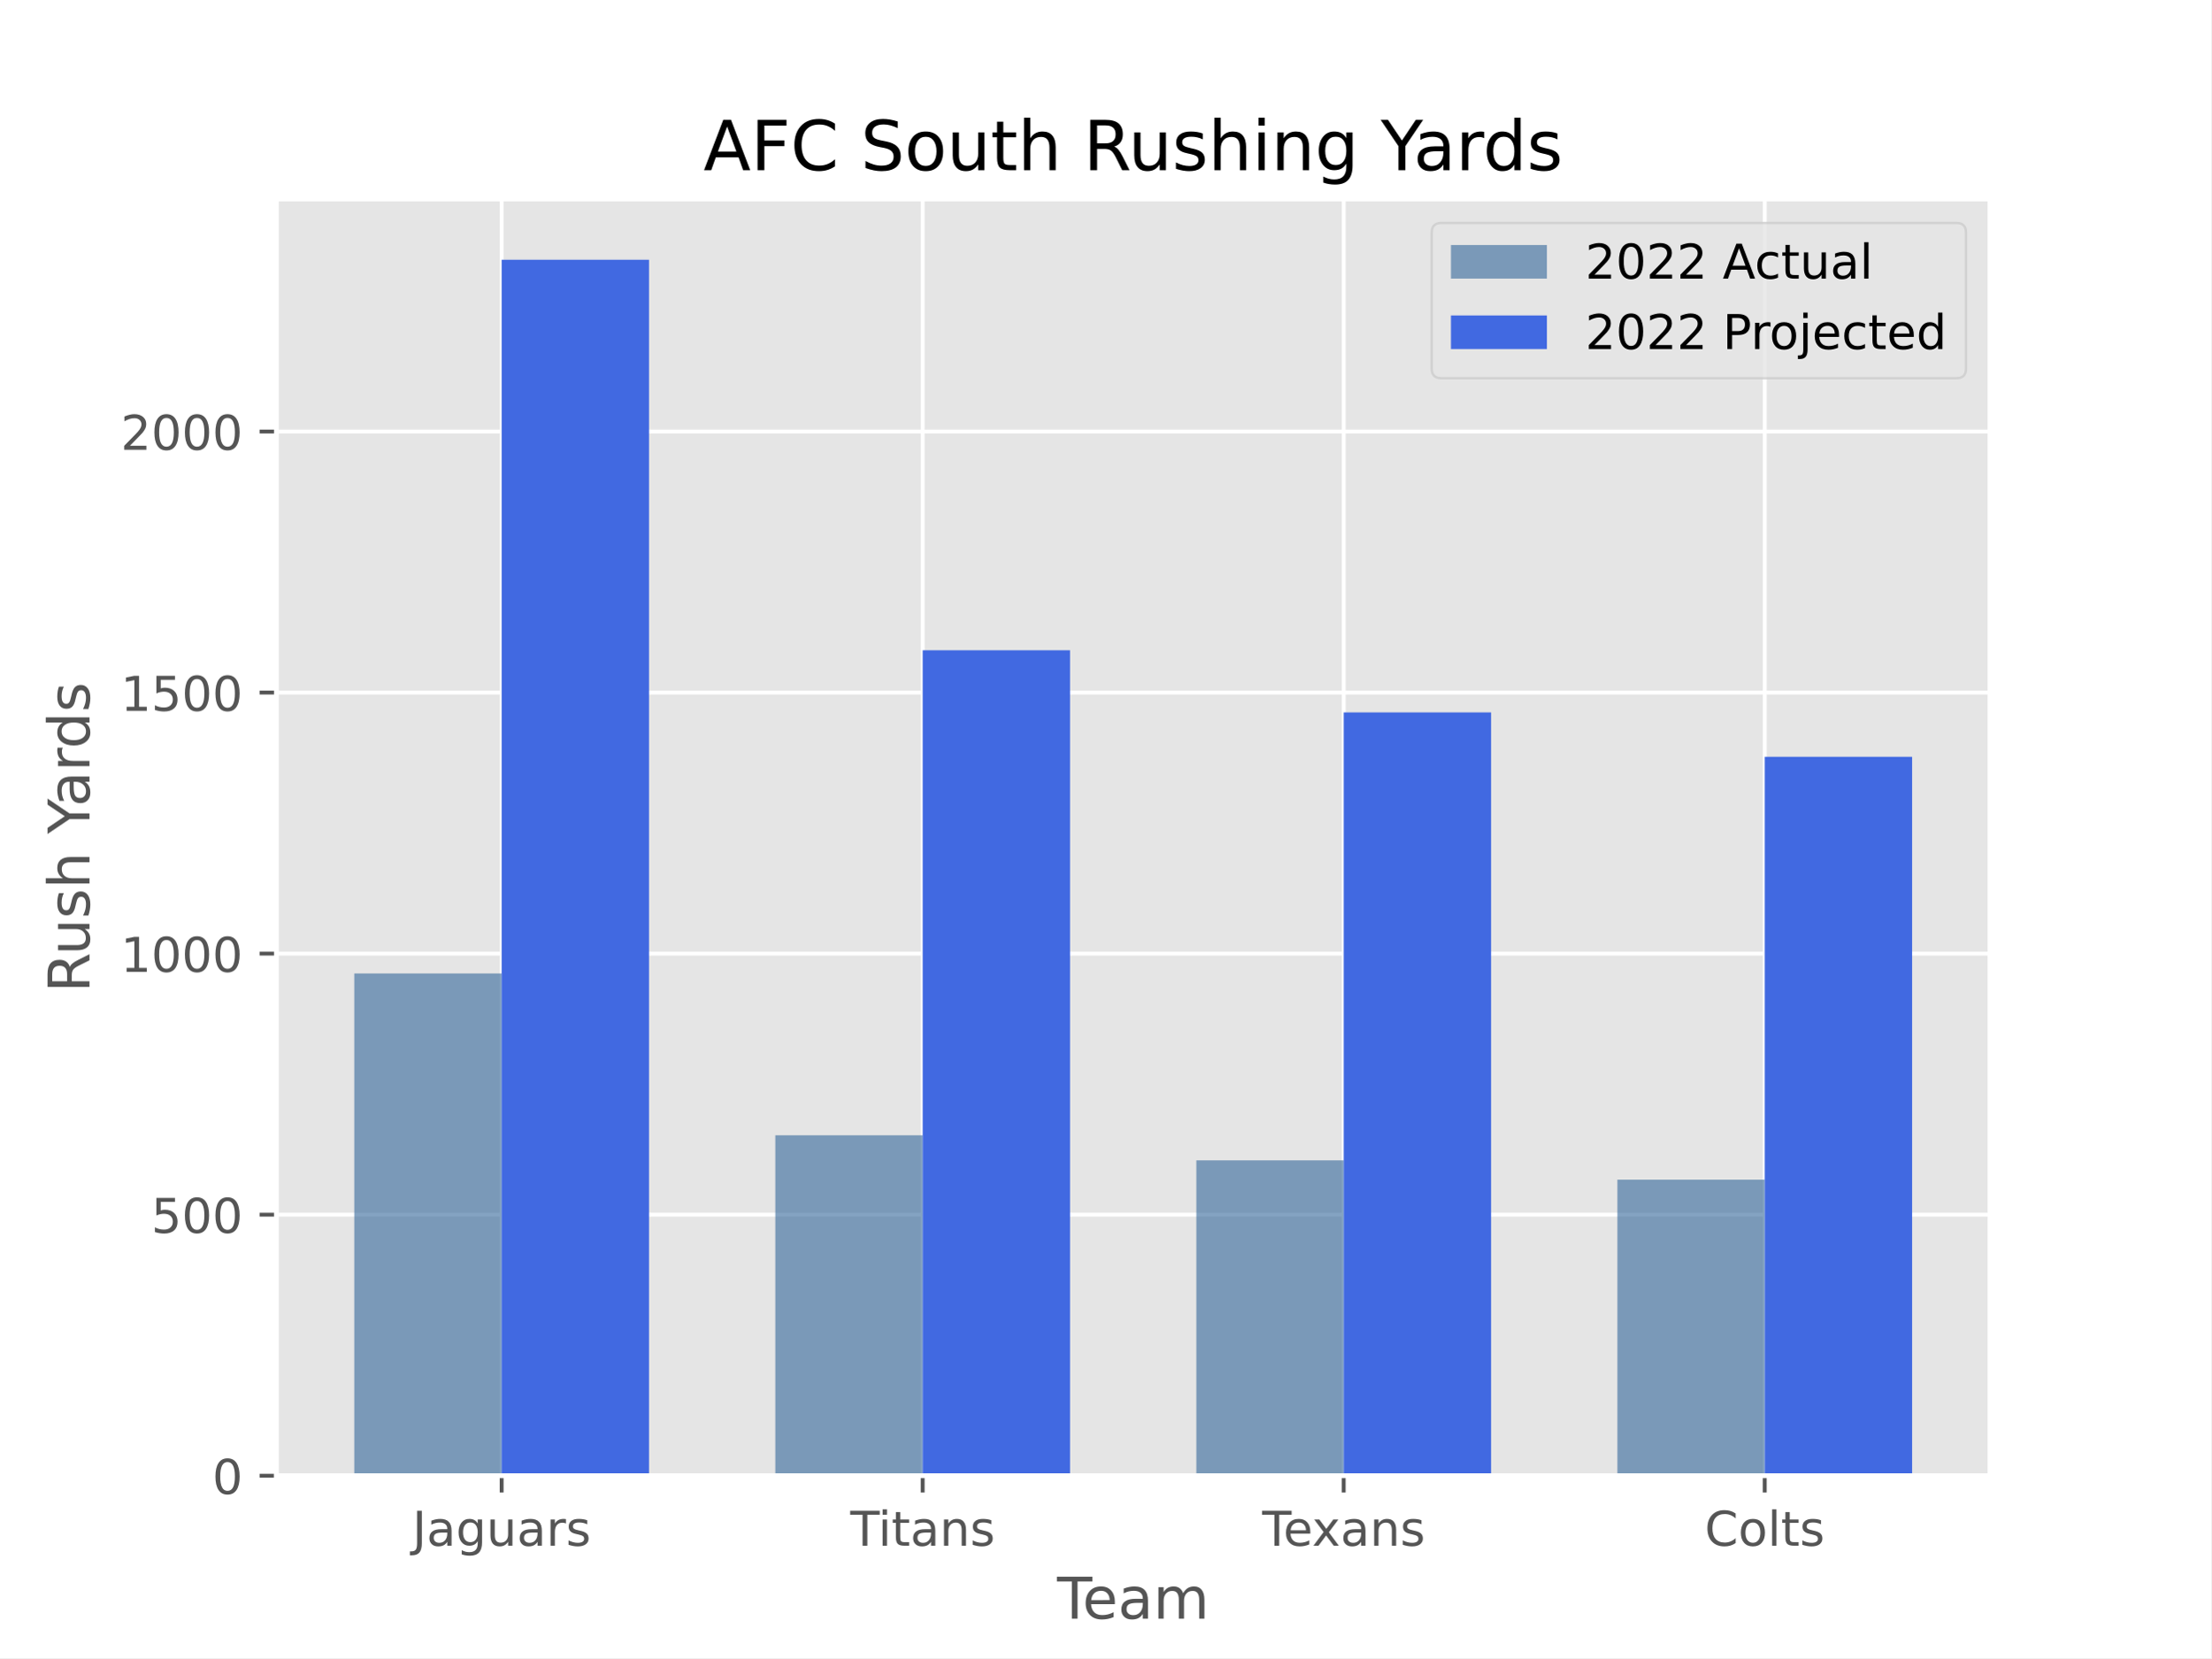
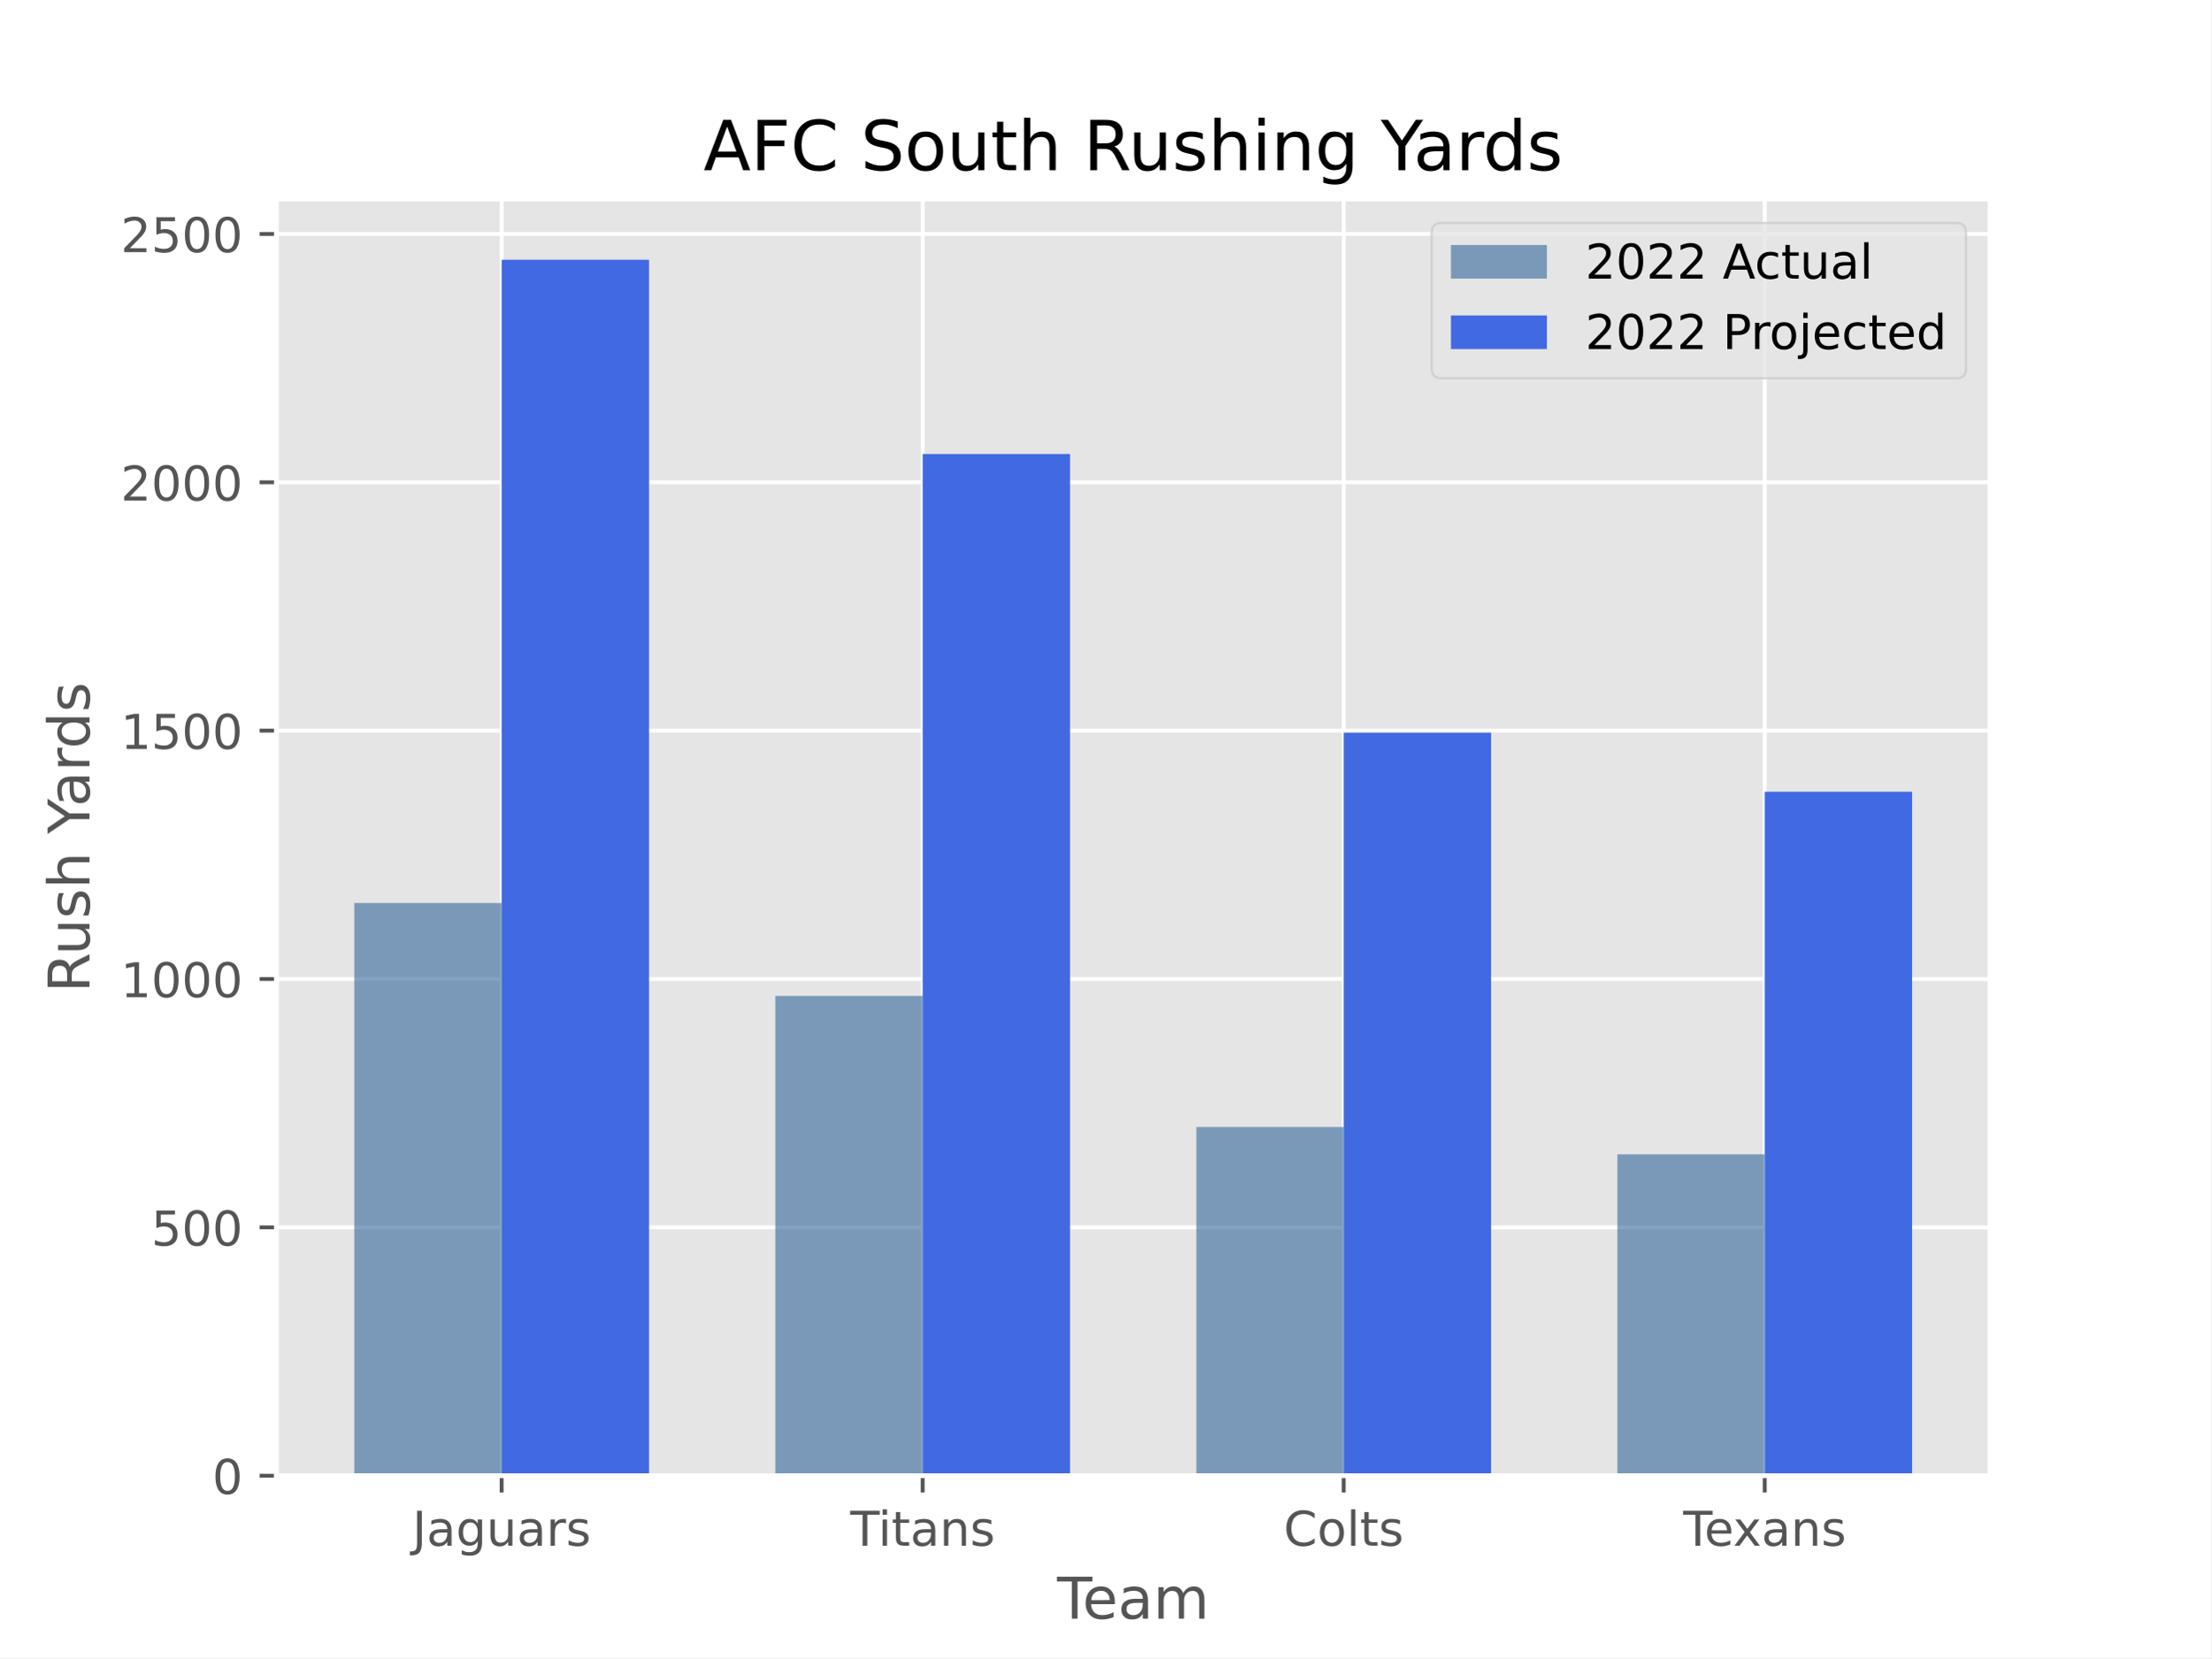
<svg xmlns="http://www.w3.org/2000/svg" xmlns:xlink="http://www.w3.org/1999/xlink" width="460.8pt" height="345.6pt" viewBox="0 0 460.8 345.6" version="1.1">
  <defs>
    <style type="text/css">*{stroke-linejoin: round; stroke-linecap: butt}</style>
  </defs>
  <g id="figure_1">
    <g id="patch_1">
      <path d="M 0 345.6  L 460.8 345.6  L 460.8 0  L 0 0  z " style="fill: #ffffff" />
    </g>
    <g id="axes_1">
      <g id="patch_2">
        <path d="M 57.6 307.584  L 414.72 307.584  L 414.72 41.472  L 57.6 41.472  z " style="fill: #e5e5e5" />
      </g>
      <g id="matplotlib.axis_1">
        <g id="xtick_1">
          <g id="line2d_1">
-             <path d="M 104.543 307.584  L 104.543 41.472  " clip-path="url(#p698e1e1669)" style="fill: none; stroke: #ffffff; stroke-width: 0.8; stroke-linecap: square" />
+             <path d="M 104.543 307.584  L 104.543 41.472  " clip-path="url(#pb224e7bc5a)" style="fill: none; stroke: #ffffff; stroke-width: 0.8; stroke-linecap: square" />
          </g>
          <g id="line2d_2">
            <defs>
-               <path id="m1e68854b85" d="M 0 0  L 0 3.5  " style="stroke: #555555; stroke-width: 0.8" />
-             </defs>
-             <g>
-               <use xlink:href="#m1e68854b85" x="104.543" y="307.584" style="fill: #555555; stroke: #555555; stroke-width: 0.8" />
+               <path id="mc63b57a63b" d="M 0 0  L 0 3.5  " style="stroke: #555555; stroke-width: 0.8" />
+             </defs>
+             <g>
+               <use xlink:href="#mc63b57a63b" x="104.543" y="307.584" style="fill: #555555; stroke: #555555; stroke-width: 0.8" />
            </g>
          </g>
          <g id="text_1">
            <g style="fill: #555555" transform="translate(85.93704 322.1824) scale(0.1 -0.1)">
              <defs>
                <path id="DejaVuSans-4a" d="M 628 4666  L 1259 4666  L 1259 325  Q 1259 -519 939 -900  Q 619 -1281 -91 -1281  L -331 -1281  L -331 -750  L -134 -750  Q 284 -750 456 -515  Q 628 -281 628 325  L 628 4666  z " transform="scale(0.015625)" />
                <path id="DejaVuSans-61" d="M 2194 1759  Q 1497 1759 1228 1600  Q 959 1441 959 1056  Q 959 750 1161 570  Q 1363 391 1709 391  Q 2188 391 2477 730  Q 2766 1069 2766 1631  L 2766 1759  L 2194 1759  z M 3341 1997  L 3341 0  L 2766 0  L 2766 531  Q 2569 213 2275 61  Q 1981 -91 1556 -91  Q 1019 -91 701 211  Q 384 513 384 1019  Q 384 1609 779 1909  Q 1175 2209 1959 2209  L 2766 2209  L 2766 2266  Q 2766 2663 2505 2880  Q 2244 3097 1772 3097  Q 1472 3097 1187 3025  Q 903 2953 641 2809  L 641 3341  Q 956 3463 1253 3523  Q 1550 3584 1831 3584  Q 2591 3584 2966 3190  Q 3341 2797 3341 1997  z " transform="scale(0.015625)" />
                <path id="DejaVuSans-67" d="M 2906 1791  Q 2906 2416 2648 2759  Q 2391 3103 1925 3103  Q 1463 3103 1205 2759  Q 947 2416 947 1791  Q 947 1169 1205 825  Q 1463 481 1925 481  Q 2391 481 2648 825  Q 2906 1169 2906 1791  z M 3481 434  Q 3481 -459 3084 -895  Q 2688 -1331 1869 -1331  Q 1566 -1331 1297 -1286  Q 1028 -1241 775 -1147  L 775 -588  Q 1028 -725 1275 -790  Q 1522 -856 1778 -856  Q 2344 -856 2625 -561  Q 2906 -266 2906 331  L 2906 616  Q 2728 306 2450 153  Q 2172 0 1784 0  Q 1141 0 747 490  Q 353 981 353 1791  Q 353 2603 747 3093  Q 1141 3584 1784 3584  Q 2172 3584 2450 3431  Q 2728 3278 2906 2969  L 2906 3500  L 3481 3500  L 3481 434  z " transform="scale(0.015625)" />
                <path id="DejaVuSans-75" d="M 544 1381  L 544 3500  L 1119 3500  L 1119 1403  Q 1119 906 1312 657  Q 1506 409 1894 409  Q 2359 409 2629 706  Q 2900 1003 2900 1516  L 2900 3500  L 3475 3500  L 3475 0  L 2900 0  L 2900 538  Q 2691 219 2414 64  Q 2138 -91 1772 -91  Q 1169 -91 856 284  Q 544 659 544 1381  z M 1991 3584  L 1991 3584  z " transform="scale(0.015625)" />
                <path id="DejaVuSans-72" d="M 2631 2963  Q 2534 3019 2420 3045  Q 2306 3072 2169 3072  Q 1681 3072 1420 2755  Q 1159 2438 1159 1844  L 1159 0  L 581 0  L 581 3500  L 1159 3500  L 1159 2956  Q 1341 3275 1631 3429  Q 1922 3584 2338 3584  Q 2397 3584 2469 3576  Q 2541 3569 2628 3553  L 2631 2963  z " transform="scale(0.015625)" />
                <path id="DejaVuSans-73" d="M 2834 3397  L 2834 2853  Q 2591 2978 2328 3040  Q 2066 3103 1784 3103  Q 1356 3103 1142 2972  Q 928 2841 928 2578  Q 928 2378 1081 2264  Q 1234 2150 1697 2047  L 1894 2003  Q 2506 1872 2764 1633  Q 3022 1394 3022 966  Q 3022 478 2636 193  Q 2250 -91 1575 -91  Q 1294 -91 989 -36  Q 684 19 347 128  L 347 722  Q 666 556 975 473  Q 1284 391 1588 391  Q 1994 391 2212 530  Q 2431 669 2431 922  Q 2431 1156 2273 1281  Q 2116 1406 1581 1522  L 1381 1569  Q 847 1681 609 1914  Q 372 2147 372 2553  Q 372 3047 722 3315  Q 1072 3584 1716 3584  Q 2034 3584 2315 3537  Q 2597 3491 2834 3397  z " transform="scale(0.015625)" />
              </defs>
              <use xlink:href="#DejaVuSans-4a" />
              <use xlink:href="#DejaVuSans-61" x="29.492" />
              <use xlink:href="#DejaVuSans-67" x="90.771" />
              <use xlink:href="#DejaVuSans-75" x="154.248" />
              <use xlink:href="#DejaVuSans-61" x="217.627" />
              <use xlink:href="#DejaVuSans-72" x="278.906" />
              <use xlink:href="#DejaVuSans-73" x="320.02" />
            </g>
          </g>
        </g>
        <g id="xtick_2">
          <g id="line2d_3">
-             <path d="M 192.288 307.584  L 192.288 41.472  " clip-path="url(#p698e1e1669)" style="fill: none; stroke: #ffffff; stroke-width: 0.8; stroke-linecap: square" />
+             <path d="M 192.288 307.584  L 192.288 41.472  " clip-path="url(#pb224e7bc5a)" style="fill: none; stroke: #ffffff; stroke-width: 0.8; stroke-linecap: square" />
          </g>
          <g id="line2d_4">
            <g>
-               <use xlink:href="#m1e68854b85" x="192.288" y="307.584" style="fill: #555555; stroke: #555555; stroke-width: 0.8" />
+               <use xlink:href="#mc63b57a63b" x="192.288" y="307.584" style="fill: #555555; stroke: #555555; stroke-width: 0.8" />
            </g>
          </g>
          <g id="text_2">
            <g style="fill: #555555" transform="translate(177.2034 322.1824) scale(0.1 -0.1)">
              <defs>
                <path id="DejaVuSans-54" d="M -19 4666  L 3928 4666  L 3928 4134  L 2272 4134  L 2272 0  L 1638 0  L 1638 4134  L -19 4134  L -19 4666  z " transform="scale(0.015625)" />
                <path id="DejaVuSans-69" d="M 603 3500  L 1178 3500  L 1178 0  L 603 0  L 603 3500  z M 603 4863  L 1178 4863  L 1178 4134  L 603 4134  L 603 4863  z " transform="scale(0.015625)" />
                <path id="DejaVuSans-74" d="M 1172 4494  L 1172 3500  L 2356 3500  L 2356 3053  L 1172 3053  L 1172 1153  Q 1172 725 1289 603  Q 1406 481 1766 481  L 2356 481  L 2356 0  L 1766 0  Q 1100 0 847 248  Q 594 497 594 1153  L 594 3053  L 172 3053  L 172 3500  L 594 3500  L 594 4494  L 1172 4494  z " transform="scale(0.015625)" />
                <path id="DejaVuSans-6e" d="M 3513 2113  L 3513 0  L 2938 0  L 2938 2094  Q 2938 2591 2744 2837  Q 2550 3084 2163 3084  Q 1697 3084 1428 2787  Q 1159 2491 1159 1978  L 1159 0  L 581 0  L 581 3500  L 1159 3500  L 1159 2956  Q 1366 3272 1645 3428  Q 1925 3584 2291 3584  Q 2894 3584 3203 3211  Q 3513 2838 3513 2113  z " transform="scale(0.015625)" />
              </defs>
              <use xlink:href="#DejaVuSans-54" />
              <use xlink:href="#DejaVuSans-69" x="57.959" />
              <use xlink:href="#DejaVuSans-74" x="85.742" />
              <use xlink:href="#DejaVuSans-61" x="124.951" />
              <use xlink:href="#DejaVuSans-6e" x="186.23" />
              <use xlink:href="#DejaVuSans-73" x="249.609" />
            </g>
          </g>
        </g>
        <g id="xtick_3">
          <g id="line2d_5">
-             <path d="M 280.032 307.584  L 280.032 41.472  " clip-path="url(#p698e1e1669)" style="fill: none; stroke: #ffffff; stroke-width: 0.8; stroke-linecap: square" />
+             <path d="M 280.032 307.584  L 280.032 41.472  " clip-path="url(#pb224e7bc5a)" style="fill: none; stroke: #ffffff; stroke-width: 0.8; stroke-linecap: square" />
          </g>
          <g id="line2d_6">
            <g>
-               <use xlink:href="#m1e68854b85" x="280.032" y="307.584" style="fill: #555555; stroke: #555555; stroke-width: 0.8" />
+               <use xlink:href="#mc63b57a63b" x="280.032" y="307.584" style="fill: #555555; stroke: #555555; stroke-width: 0.8" />
            </g>
          </g>
          <g id="text_3">
-             <g style="fill: #555555" transform="translate(263.0424 322.1824) scale(0.1 -0.1)">
+             <g style="fill: #555555" transform="translate(267.5275 322.1824) scale(0.1 -0.1)">
+               <defs>
+                 <path id="DejaVuSans-43" d="M 4122 4306  L 4122 3641  Q 3803 3938 3442 4084  Q 3081 4231 2675 4231  Q 1875 4231 1450 3742  Q 1025 3253 1025 2328  Q 1025 1406 1450 917  Q 1875 428 2675 428  Q 3081 428 3442 575  Q 3803 722 4122 1019  L 4122 359  Q 3791 134 3420 21  Q 3050 -91 2638 -91  Q 1578 -91 968 557  Q 359 1206 359 2328  Q 359 3453 968 4101  Q 1578 4750 2638 4750  Q 3056 4750 3426 4639  Q 3797 4528 4122 4306  z " transform="scale(0.015625)" />
+                 <path id="DejaVuSans-6f" d="M 1959 3097  Q 1497 3097 1228 2736  Q 959 2375 959 1747  Q 959 1119 1226 758  Q 1494 397 1959 397  Q 2419 397 2687 759  Q 2956 1122 2956 1747  Q 2956 2369 2687 2733  Q 2419 3097 1959 3097  z M 1959 3584  Q 2709 3584 3137 3096  Q 3566 2609 3566 1747  Q 3566 888 3137 398  Q 2709 -91 1959 -91  Q 1206 -91 779 398  Q 353 888 353 1747  Q 353 2609 779 3096  Q 1206 3584 1959 3584  z " transform="scale(0.015625)" />
+                 <path id="DejaVuSans-6c" d="M 603 4863  L 1178 4863  L 1178 0  L 603 0  L 603 4863  z " transform="scale(0.015625)" />
+               </defs>
+               <use xlink:href="#DejaVuSans-43" />
+               <use xlink:href="#DejaVuSans-6f" x="69.824" />
+               <use xlink:href="#DejaVuSans-6c" x="131.006" />
+               <use xlink:href="#DejaVuSans-74" x="158.789" />
+               <use xlink:href="#DejaVuSans-73" x="197.998" />
+             </g>
+           </g>
+         </g>
+         <g id="xtick_4">
+           <g id="line2d_7">
+             <path d="M 367.777 307.584  L 367.777 41.472  " clip-path="url(#pb224e7bc5a)" style="fill: none; stroke: #ffffff; stroke-width: 0.8; stroke-linecap: square" />
+           </g>
+           <g id="line2d_8">
+             <g>
+               <use xlink:href="#mc63b57a63b" x="367.777" y="307.584" style="fill: #555555; stroke: #555555; stroke-width: 0.8" />
+             </g>
+           </g>
+           <g id="text_4">
+             <g style="fill: #555555" transform="translate(350.7869 322.1824) scale(0.1 -0.1)">
              <defs>
                <path id="DejaVuSans-65" d="M 3597 1894  L 3597 1613  L 953 1613  Q 991 1019 1311 708  Q 1631 397 2203 397  Q 2534 397 2845 478  Q 3156 559 3463 722  L 3463 178  Q 3153 47 2828 -22  Q 2503 -91 2169 -91  Q 1331 -91 842 396  Q 353 884 353 1716  Q 353 2575 817 3079  Q 1281 3584 2069 3584  Q 2775 3584 3186 3129  Q 3597 2675 3597 1894  z M 3022 2063  Q 3016 2534 2758 2815  Q 2500 3097 2075 3097  Q 1594 3097 1305 2825  Q 1016 2553 972 2059  L 3022 2063  z " transform="scale(0.015625)" />
                <path id="DejaVuSans-78" d="M 3513 3500  L 2247 1797  L 3578 0  L 2900 0  L 1881 1375  L 863 0  L 184 0  L 1544 1831  L 300 3500  L 978 3500  L 1906 2253  L 2834 3500  L 3513 3500  z " transform="scale(0.015625)" />
              </defs>
              <use xlink:href="#DejaVuSans-54" />
              <use xlink:href="#DejaVuSans-65" x="44.084" />
              <use xlink:href="#DejaVuSans-78" x="103.857" />
              <use xlink:href="#DejaVuSans-61" x="163.037" />
              <use xlink:href="#DejaVuSans-6e" x="224.316" />
              <use xlink:href="#DejaVuSans-73" x="287.695" />
            </g>
          </g>
        </g>
-         <g id="xtick_4">
-           <g id="line2d_7">
-             <path d="M 367.777 307.584  L 367.777 41.472  " clip-path="url(#p698e1e1669)" style="fill: none; stroke: #ffffff; stroke-width: 0.8; stroke-linecap: square" />
-           </g>
-           <g id="line2d_8">
-             <g>
-               <use xlink:href="#m1e68854b85" x="367.777" y="307.584" style="fill: #555555; stroke: #555555; stroke-width: 0.8" />
-             </g>
-           </g>
-           <g id="text_4">
-             <g style="fill: #555555" transform="translate(355.272 322.1824) scale(0.1 -0.1)">
-               <defs>
-                 <path id="DejaVuSans-43" d="M 4122 4306  L 4122 3641  Q 3803 3938 3442 4084  Q 3081 4231 2675 4231  Q 1875 4231 1450 3742  Q 1025 3253 1025 2328  Q 1025 1406 1450 917  Q 1875 428 2675 428  Q 3081 428 3442 575  Q 3803 722 4122 1019  L 4122 359  Q 3791 134 3420 21  Q 3050 -91 2638 -91  Q 1578 -91 968 557  Q 359 1206 359 2328  Q 359 3453 968 4101  Q 1578 4750 2638 4750  Q 3056 4750 3426 4639  Q 3797 4528 4122 4306  z " transform="scale(0.015625)" />
-                 <path id="DejaVuSans-6f" d="M 1959 3097  Q 1497 3097 1228 2736  Q 959 2375 959 1747  Q 959 1119 1226 758  Q 1494 397 1959 397  Q 2419 397 2687 759  Q 2956 1122 2956 1747  Q 2956 2369 2687 2733  Q 2419 3097 1959 3097  z M 1959 3584  Q 2709 3584 3137 3096  Q 3566 2609 3566 1747  Q 3566 888 3137 398  Q 2709 -91 1959 -91  Q 1206 -91 779 398  Q 353 888 353 1747  Q 353 2609 779 3096  Q 1206 3584 1959 3584  z " transform="scale(0.015625)" />
-                 <path id="DejaVuSans-6c" d="M 603 4863  L 1178 4863  L 1178 0  L 603 0  L 603 4863  z " transform="scale(0.015625)" />
-               </defs>
-               <use xlink:href="#DejaVuSans-43" />
-               <use xlink:href="#DejaVuSans-6f" x="69.824" />
-               <use xlink:href="#DejaVuSans-6c" x="131.006" />
-               <use xlink:href="#DejaVuSans-74" x="158.789" />
-               <use xlink:href="#DejaVuSans-73" x="197.998" />
-             </g>
-           </g>
-         </g>
        <g id="text_5">
          <g style="fill: #555555" transform="translate(220.3022 337.3802) scale(0.12 -0.12)">
            <defs>
              <path id="DejaVuSans-6d" d="M 3328 2828  Q 3544 3216 3844 3400  Q 4144 3584 4550 3584  Q 5097 3584 5394 3201  Q 5691 2819 5691 2113  L 5691 0  L 5113 0  L 5113 2094  Q 5113 2597 4934 2840  Q 4756 3084 4391 3084  Q 3944 3084 3684 2787  Q 3425 2491 3425 1978  L 3425 0  L 2847 0  L 2847 2094  Q 2847 2600 2669 2842  Q 2491 3084 2119 3084  Q 1678 3084 1418 2786  Q 1159 2488 1159 1978  L 1159 0  L 581 0  L 581 3500  L 1159 3500  L 1159 2956  Q 1356 3278 1631 3431  Q 1906 3584 2284 3584  Q 2666 3584 2933 3390  Q 3200 3197 3328 2828  z " transform="scale(0.015625)" />
            </defs>
            <use xlink:href="#DejaVuSans-54" />
            <use xlink:href="#DejaVuSans-65" x="44.084" />
            <use xlink:href="#DejaVuSans-61" x="105.607" />
            <use xlink:href="#DejaVuSans-6d" x="166.887" />
          </g>
        </g>
      </g>
      <g id="matplotlib.axis_2">
        <g id="ytick_1">
          <g id="line2d_9">
-             <path d="M 57.6 307.584  L 414.72 307.584  " clip-path="url(#p698e1e1669)" style="fill: none; stroke: #ffffff; stroke-width: 0.8; stroke-linecap: square" />
+             <path d="M 57.6 307.584  L 414.72 307.584  " clip-path="url(#pb224e7bc5a)" style="fill: none; stroke: #ffffff; stroke-width: 0.8; stroke-linecap: square" />
          </g>
          <g id="line2d_10">
            <defs>
-               <path id="maad983d83f" d="M 0 0  L -3.5 0  " style="stroke: #555555; stroke-width: 0.8" />
-             </defs>
-             <g>
-               <use xlink:href="#maad983d83f" x="57.6" y="307.584" style="fill: #555555; stroke: #555555; stroke-width: 0.8" />
+               <path id="mbc32200223" d="M 0 0  L -3.5 0  " style="stroke: #555555; stroke-width: 0.8" />
+             </defs>
+             <g>
+               <use xlink:href="#mbc32200223" x="57.6" y="307.584" style="fill: #555555; stroke: #555555; stroke-width: 0.8" />
            </g>
          </g>
          <g id="text_6">
            <g style="fill: #555555" transform="translate(44.2375 311.3832) scale(0.1 -0.1)">
              <defs>
                <path id="DejaVuSans-30" d="M 2034 4250  Q 1547 4250 1301 3770  Q 1056 3291 1056 2328  Q 1056 1369 1301 889  Q 1547 409 2034 409  Q 2525 409 2770 889  Q 3016 1369 3016 2328  Q 3016 3291 2770 3770  Q 2525 4250 2034 4250  z M 2034 4750  Q 2819 4750 3233 4129  Q 3647 3509 3647 2328  Q 3647 1150 3233 529  Q 2819 -91 2034 -91  Q 1250 -91 836 529  Q 422 1150 422 2328  Q 422 3509 836 4129  Q 1250 4750 2034 4750  z " transform="scale(0.015625)" />
              </defs>
              <use xlink:href="#DejaVuSans-30" />
            </g>
          </g>
        </g>
        <g id="ytick_2">
          <g id="line2d_11">
-             <path d="M 57.6 253.174  L 414.72 253.174  " clip-path="url(#p698e1e1669)" style="fill: none; stroke: #ffffff; stroke-width: 0.8; stroke-linecap: square" />
+             <path d="M 57.6 255.819  L 414.72 255.819  " clip-path="url(#pb224e7bc5a)" style="fill: none; stroke: #ffffff; stroke-width: 0.8; stroke-linecap: square" />
          </g>
          <g id="line2d_12">
            <g>
-               <use xlink:href="#maad983d83f" x="57.6" y="253.174" style="fill: #555555; stroke: #555555; stroke-width: 0.8" />
+               <use xlink:href="#mbc32200223" x="57.6" y="255.819" style="fill: #555555; stroke: #555555; stroke-width: 0.8" />
            </g>
          </g>
          <g id="text_7">
-             <g style="fill: #555555" transform="translate(31.5125 256.9736) scale(0.1 -0.1)">
+             <g style="fill: #555555" transform="translate(31.5125 259.6185) scale(0.1 -0.1)">
              <defs>
                <path id="DejaVuSans-35" d="M 691 4666  L 3169 4666  L 3169 4134  L 1269 4134  L 1269 2991  Q 1406 3038 1543 3061  Q 1681 3084 1819 3084  Q 2600 3084 3056 2656  Q 3513 2228 3513 1497  Q 3513 744 3044 326  Q 2575 -91 1722 -91  Q 1428 -91 1123 -41  Q 819 9 494 109  L 494 744  Q 775 591 1075 516  Q 1375 441 1709 441  Q 2250 441 2565 725  Q 2881 1009 2881 1497  Q 2881 1984 2565 2268  Q 2250 2553 1709 2553  Q 1456 2553 1204 2497  Q 953 2441 691 2322  L 691 4666  z " transform="scale(0.015625)" />
              </defs>
              <use xlink:href="#DejaVuSans-35" />
              <use xlink:href="#DejaVuSans-30" x="63.623" />
              <use xlink:href="#DejaVuSans-30" x="127.246" />
            </g>
          </g>
        </g>
        <g id="ytick_3">
          <g id="line2d_13">
-             <path d="M 57.6 198.765  L 414.72 198.765  " clip-path="url(#p698e1e1669)" style="fill: none; stroke: #ffffff; stroke-width: 0.8; stroke-linecap: square" />
+             <path d="M 57.6 204.055  L 414.72 204.055  " clip-path="url(#pb224e7bc5a)" style="fill: none; stroke: #ffffff; stroke-width: 0.8; stroke-linecap: square" />
          </g>
          <g id="line2d_14">
            <g>
-               <use xlink:href="#maad983d83f" x="57.6" y="198.765" style="fill: #555555; stroke: #555555; stroke-width: 0.8" />
+               <use xlink:href="#mbc32200223" x="57.6" y="204.055" style="fill: #555555; stroke: #555555; stroke-width: 0.8" />
            </g>
          </g>
          <g id="text_8">
-             <g style="fill: #555555" transform="translate(25.15 202.564) scale(0.1 -0.1)">
+             <g style="fill: #555555" transform="translate(25.15 207.8538) scale(0.1 -0.1)">
              <defs>
                <path id="DejaVuSans-31" d="M 794 531  L 1825 531  L 1825 4091  L 703 3866  L 703 4441  L 1819 4666  L 2450 4666  L 2450 531  L 3481 531  L 3481 0  L 794 0  L 794 531  z " transform="scale(0.015625)" />
              </defs>
              <use xlink:href="#DejaVuSans-31" />
              <use xlink:href="#DejaVuSans-30" x="63.623" />
              <use xlink:href="#DejaVuSans-30" x="127.246" />
              <use xlink:href="#DejaVuSans-30" x="190.869" />
            </g>
          </g>
        </g>
        <g id="ytick_4">
          <g id="line2d_15">
-             <path d="M 57.6 144.355  L 414.72 144.355  " clip-path="url(#p698e1e1669)" style="fill: none; stroke: #ffffff; stroke-width: 0.8; stroke-linecap: square" />
+             <path d="M 57.6 152.29  L 414.72 152.29  " clip-path="url(#pb224e7bc5a)" style="fill: none; stroke: #ffffff; stroke-width: 0.8; stroke-linecap: square" />
          </g>
          <g id="line2d_16">
            <g>
-               <use xlink:href="#maad983d83f" x="57.6" y="144.355" style="fill: #555555; stroke: #555555; stroke-width: 0.8" />
+               <use xlink:href="#mbc32200223" x="57.6" y="152.29" style="fill: #555555; stroke: #555555; stroke-width: 0.8" />
            </g>
          </g>
          <g id="text_9">
-             <g style="fill: #555555" transform="translate(25.15 148.1544) scale(0.1 -0.1)">
+             <g style="fill: #555555" transform="translate(25.15 156.0891) scale(0.1 -0.1)">
              <use xlink:href="#DejaVuSans-31" />
              <use xlink:href="#DejaVuSans-35" x="63.623" />
              <use xlink:href="#DejaVuSans-30" x="127.246" />
              <use xlink:href="#DejaVuSans-30" x="190.869" />
            </g>
          </g>
        </g>
        <g id="ytick_5">
          <g id="line2d_17">
-             <path d="M 57.6 89.946  L 414.72 89.946  " clip-path="url(#p698e1e1669)" style="fill: none; stroke: #ffffff; stroke-width: 0.8; stroke-linecap: square" />
+             <path d="M 57.6 100.525  L 414.72 100.525  " clip-path="url(#pb224e7bc5a)" style="fill: none; stroke: #ffffff; stroke-width: 0.8; stroke-linecap: square" />
          </g>
          <g id="line2d_18">
            <g>
-               <use xlink:href="#maad983d83f" x="57.6" y="89.946" style="fill: #555555; stroke: #555555; stroke-width: 0.8" />
+               <use xlink:href="#mbc32200223" x="57.6" y="100.525" style="fill: #555555; stroke: #555555; stroke-width: 0.8" />
            </g>
          </g>
          <g id="text_10">
-             <g style="fill: #555555" transform="translate(25.15 93.74475) scale(0.1 -0.1)">
+             <g style="fill: #555555" transform="translate(25.15 104.3244) scale(0.1 -0.1)">
              <defs>
                <path id="DejaVuSans-32" d="M 1228 531  L 3431 531  L 3431 0  L 469 0  L 469 531  Q 828 903 1448 1529  Q 2069 2156 2228 2338  Q 2531 2678 2651 2914  Q 2772 3150 2772 3378  Q 2772 3750 2511 3984  Q 2250 4219 1831 4219  Q 1534 4219 1204 4116  Q 875 4013 500 3803  L 500 4441  Q 881 4594 1212 4672  Q 1544 4750 1819 4750  Q 2544 4750 2975 4387  Q 3406 4025 3406 3419  Q 3406 3131 3298 2873  Q 3191 2616 2906 2266  Q 2828 2175 2409 1742  Q 1991 1309 1228 531  z " transform="scale(0.015625)" />
              </defs>
              <use xlink:href="#DejaVuSans-32" />
              <use xlink:href="#DejaVuSans-30" x="63.623" />
              <use xlink:href="#DejaVuSans-30" x="127.246" />
              <use xlink:href="#DejaVuSans-30" x="190.869" />
            </g>
          </g>
        </g>
-         <g id="text_11">
+         <g id="ytick_6">
+           <g id="line2d_19">
+             <path d="M 57.6 48.76  L 414.72 48.76  " clip-path="url(#pb224e7bc5a)" style="fill: none; stroke: #ffffff; stroke-width: 0.8; stroke-linecap: square" />
+           </g>
+           <g id="line2d_20">
+             <g>
+               <use xlink:href="#mbc32200223" x="57.6" y="48.76" style="fill: #555555; stroke: #555555; stroke-width: 0.8" />
+             </g>
+           </g>
+           <g id="text_11">
+             <g style="fill: #555555" transform="translate(25.15 52.55969) scale(0.1 -0.1)">
+               <use xlink:href="#DejaVuSans-32" />
+               <use xlink:href="#DejaVuSans-35" x="63.623" />
+               <use xlink:href="#DejaVuSans-30" x="127.246" />
+               <use xlink:href="#DejaVuSans-30" x="190.869" />
+             </g>
+           </g>
+         </g>
+         <g id="text_12">
          <g style="fill: #555555" transform="translate(18.65438 206.8774) rotate(-90) scale(0.12 -0.12)">
            <defs>
              <path id="DejaVuSans-52" d="M 2841 2188  Q 3044 2119 3236 1894  Q 3428 1669 3622 1275  L 4263 0  L 3584 0  L 2988 1197  Q 2756 1666 2539 1819  Q 2322 1972 1947 1972  L 1259 1972  L 1259 0  L 628 0  L 628 4666  L 2053 4666  Q 2853 4666 3247 4331  Q 3641 3997 3641 3322  Q 3641 2881 3436 2590  Q 3231 2300 2841 2188  z M 1259 4147  L 1259 2491  L 2053 2491  Q 2509 2491 2742 2702  Q 2975 2913 2975 3322  Q 2975 3731 2742 3939  Q 2509 4147 2053 4147  L 1259 4147  z " transform="scale(0.015625)" />
              <path id="DejaVuSans-68" d="M 3513 2113  L 3513 0  L 2938 0  L 2938 2094  Q 2938 2591 2744 2837  Q 2550 3084 2163 3084  Q 1697 3084 1428 2787  Q 1159 2491 1159 1978  L 1159 0  L 581 0  L 581 4863  L 1159 4863  L 1159 2956  Q 1366 3272 1645 3428  Q 1925 3584 2291 3584  Q 2894 3584 3203 3211  Q 3513 2838 3513 2113  z " transform="scale(0.015625)" />
              <path id="DejaVuSans-20" transform="scale(0.015625)" />
              <path id="DejaVuSans-59" d="M -13 4666  L 666 4666  L 1959 2747  L 3244 4666  L 3922 4666  L 2272 2222  L 2272 0  L 1638 0  L 1638 2222  L -13 4666  z " transform="scale(0.015625)" />
              <path id="DejaVuSans-64" d="M 2906 2969  L 2906 4863  L 3481 4863  L 3481 0  L 2906 0  L 2906 525  Q 2725 213 2448 61  Q 2172 -91 1784 -91  Q 1150 -91 751 415  Q 353 922 353 1747  Q 353 2572 751 3078  Q 1150 3584 1784 3584  Q 2172 3584 2448 3432  Q 2725 3281 2906 2969  z M 947 1747  Q 947 1113 1208 752  Q 1469 391 1925 391  Q 2381 391 2643 752  Q 2906 1113 2906 1747  Q 2906 2381 2643 2742  Q 2381 3103 1925 3103  Q 1469 3103 1208 2742  Q 947 2381 947 1747  z " transform="scale(0.015625)" />
            </defs>
            <use xlink:href="#DejaVuSans-52" />
            <use xlink:href="#DejaVuSans-75" x="64.982" />
            <use xlink:href="#DejaVuSans-73" x="128.361" />
            <use xlink:href="#DejaVuSans-68" x="180.461" />
            <use xlink:href="#DejaVuSans-20" x="243.84" />
            <use xlink:href="#DejaVuSans-59" x="275.627" />
            <use xlink:href="#DejaVuSans-61" x="322.961" />
            <use xlink:href="#DejaVuSans-72" x="384.24" />
            <use xlink:href="#DejaVuSans-64" x="423.604" />
            <use xlink:href="#DejaVuSans-73" x="487.08" />
          </g>
        </g>
      </g>
      <g id="patch_3">
-         <path d="M 73.833 307.584  L 104.543 307.584  L 104.543 202.9  L 73.833 202.9  z " clip-path="url(#p698e1e1669)" style="fill: #336699; fill-opacity: 0.6" />
+         <path d="M 73.833 307.584  L 104.543 307.584  L 104.543 188.215  L 73.833 188.215  z " clip-path="url(#pb224e7bc5a)" style="fill: #336699; fill-opacity: 0.6" />
      </g>
      <g id="patch_4">
-         <path d="M 161.577 307.584  L 192.288 307.584  L 192.288 236.634  L 161.577 236.634  z " clip-path="url(#p698e1e1669)" style="fill: #336699; fill-opacity: 0.6" />
+         <path d="M 161.577 307.584  L 192.288 307.584  L 192.288 207.575  L 161.577 207.575  z " clip-path="url(#pb224e7bc5a)" style="fill: #336699; fill-opacity: 0.6" />
      </g>
      <g id="patch_5">
-         <path d="M 249.322 307.584  L 280.032 307.584  L 280.032 241.857  L 249.322 241.857  z " clip-path="url(#p698e1e1669)" style="fill: #336699; fill-opacity: 0.6" />
+         <path d="M 249.322 307.584  L 280.032 307.584  L 280.032 234.906  L 249.322 234.906  z " clip-path="url(#pb224e7bc5a)" style="fill: #336699; fill-opacity: 0.6" />
      </g>
      <g id="patch_6">
-         <path d="M 337.066 307.584  L 367.777 307.584  L 367.777 245.883  L 337.066 245.883  z " clip-path="url(#p698e1e1669)" style="fill: #336699; fill-opacity: 0.6" />
+         <path d="M 337.066 307.584  L 367.777 307.584  L 367.777 240.6  L 337.066 240.6  z " clip-path="url(#pb224e7bc5a)" style="fill: #336699; fill-opacity: 0.6" />
      </g>
      <g id="patch_7">
-         <path d="M 104.543 307.584  L 135.254 307.584  L 135.254 54.144  L 104.543 54.144  z " clip-path="url(#p698e1e1669)" style="fill: #4169e1" />
+         <path d="M 104.543 307.584  L 135.254 307.584  L 135.254 54.144  L 104.543 54.144  z " clip-path="url(#pb224e7bc5a)" style="fill: #4169e1" />
      </g>
      <g id="patch_8">
-         <path d="M 192.288 307.584  L 222.998 307.584  L 222.998 135.541  L 192.288 135.541  z " clip-path="url(#p698e1e1669)" style="fill: #4169e1" />
+         <path d="M 192.288 307.584  L 222.998 307.584  L 222.998 94.624  L 192.288 94.624  z " clip-path="url(#pb224e7bc5a)" style="fill: #4169e1" />
      </g>
      <g id="patch_9">
-         <path d="M 280.032 307.584  L 310.743 307.584  L 310.743 148.49  L 280.032 148.49  z " clip-path="url(#p698e1e1669)" style="fill: #4169e1" />
+         <path d="M 280.032 307.584  L 310.743 307.584  L 310.743 152.704  L 280.032 152.704  z " clip-path="url(#pb224e7bc5a)" style="fill: #4169e1" />
      </g>
      <g id="patch_10">
-         <path d="M 367.777 307.584  L 398.487 307.584  L 398.487 157.74  L 367.777 157.74  z " clip-path="url(#p698e1e1669)" style="fill: #4169e1" />
+         <path d="M 367.777 307.584  L 398.487 307.584  L 398.487 165.024  L 367.777 165.024  z " clip-path="url(#pb224e7bc5a)" style="fill: #4169e1" />
      </g>
      <g id="patch_11">
        <path d="M 57.6 307.584  L 57.6 41.472  " style="fill: none; stroke: #ffffff; stroke-linejoin: miter; stroke-linecap: square" />
      </g>
      <g id="patch_12">
        <path d="M 414.72 307.584  L 414.72 41.472  " style="fill: none; stroke: #ffffff; stroke-linejoin: miter; stroke-linecap: square" />
      </g>
      <g id="patch_13">
        <path d="M 57.6 307.584  L 414.72 307.584  " style="fill: none; stroke: #ffffff; stroke-linejoin: miter; stroke-linecap: square" />
      </g>
      <g id="patch_14">
        <path d="M 57.6 41.472  L 414.72 41.472  " style="fill: none; stroke: #ffffff; stroke-linejoin: miter; stroke-linecap: square" />
      </g>
-       <g id="text_12">
+       <g id="text_13">
        <g transform="translate(146.6111 35.472) scale(0.144 -0.144)">
          <defs>
            <path id="DejaVuSans-41" d="M 2188 4044  L 1331 1722  L 3047 1722  L 2188 4044  z M 1831 4666  L 2547 4666  L 4325 0  L 3669 0  L 3244 1197  L 1141 1197  L 716 0  L 50 0  L 1831 4666  z " transform="scale(0.015625)" />
            <path id="DejaVuSans-46" d="M 628 4666  L 3309 4666  L 3309 4134  L 1259 4134  L 1259 2759  L 3109 2759  L 3109 2228  L 1259 2228  L 1259 0  L 628 0  L 628 4666  z " transform="scale(0.015625)" />
            <path id="DejaVuSans-53" d="M 3425 4513  L 3425 3897  Q 3066 4069 2747 4153  Q 2428 4238 2131 4238  Q 1616 4238 1336 4038  Q 1056 3838 1056 3469  Q 1056 3159 1242 3001  Q 1428 2844 1947 2747  L 2328 2669  Q 3034 2534 3370 2195  Q 3706 1856 3706 1288  Q 3706 609 3251 259  Q 2797 -91 1919 -91  Q 1588 -91 1214 -16  Q 841 59 441 206  L 441 856  Q 825 641 1194 531  Q 1563 422 1919 422  Q 2459 422 2753 634  Q 3047 847 3047 1241  Q 3047 1584 2836 1778  Q 2625 1972 2144 2069  L 1759 2144  Q 1053 2284 737 2584  Q 422 2884 422 3419  Q 422 4038 858 4394  Q 1294 4750 2059 4750  Q 2388 4750 2728 4690  Q 3069 4631 3425 4513  z " transform="scale(0.015625)" />
          </defs>
          <use xlink:href="#DejaVuSans-41" />
          <use xlink:href="#DejaVuSans-46" x="68.408" />
          <use xlink:href="#DejaVuSans-43" x="125.928" />
          <use xlink:href="#DejaVuSans-20" x="195.752" />
          <use xlink:href="#DejaVuSans-53" x="227.539" />
          <use xlink:href="#DejaVuSans-6f" x="291.016" />
          <use xlink:href="#DejaVuSans-75" x="352.197" />
          <use xlink:href="#DejaVuSans-74" x="415.576" />
          <use xlink:href="#DejaVuSans-68" x="454.785" />
          <use xlink:href="#DejaVuSans-20" x="518.164" />
          <use xlink:href="#DejaVuSans-52" x="549.951" />
          <use xlink:href="#DejaVuSans-75" x="614.934" />
          <use xlink:href="#DejaVuSans-73" x="678.312" />
          <use xlink:href="#DejaVuSans-68" x="730.412" />
          <use xlink:href="#DejaVuSans-69" x="793.791" />
          <use xlink:href="#DejaVuSans-6e" x="821.574" />
          <use xlink:href="#DejaVuSans-67" x="884.953" />
          <use xlink:href="#DejaVuSans-20" x="948.43" />
          <use xlink:href="#DejaVuSans-59" x="980.217" />
          <use xlink:href="#DejaVuSans-61" x="1027.551" />
          <use xlink:href="#DejaVuSans-72" x="1088.83" />
          <use xlink:href="#DejaVuSans-64" x="1128.193" />
          <use xlink:href="#DejaVuSans-73" x="1191.67" />
        </g>
      </g>
      <g id="legend_1">
        <g id="patch_15">
          <path d="M 300.381 78.828  L 407.72 78.828  Q 409.72 78.828 409.72 76.828  L 409.72 48.472  Q 409.72 46.472 407.72 46.472  L 300.381 46.472  Q 298.381 46.472 298.381 48.472  L 298.381 76.828  Q 298.381 78.828 300.381 78.828  z " style="fill: #e5e5e5; opacity: 0.8; stroke: #cccccc; stroke-width: 0.5; stroke-linejoin: miter" />
        </g>
        <g id="patch_16">
          <path d="M 302.381 58.07  L 322.381 58.07  L 322.381 51.07  L 302.381 51.07  z " style="fill: #336699; fill-opacity: 0.6" />
        </g>
-         <g id="text_13">
+         <g id="text_14">
          <g transform="translate(330.3809 58.07044) scale(0.1 -0.1)">
            <defs>
              <path id="DejaVuSans-63" d="M 3122 3366  L 3122 2828  Q 2878 2963 2633 3030  Q 2388 3097 2138 3097  Q 1578 3097 1268 2742  Q 959 2388 959 1747  Q 959 1106 1268 751  Q 1578 397 2138 397  Q 2388 397 2633 464  Q 2878 531 3122 666  L 3122 134  Q 2881 22 2623 -34  Q 2366 -91 2075 -91  Q 1284 -91 818 406  Q 353 903 353 1747  Q 353 2603 823 3093  Q 1294 3584 2113 3584  Q 2378 3584 2631 3529  Q 2884 3475 3122 3366  z " transform="scale(0.015625)" />
            </defs>
            <use xlink:href="#DejaVuSans-32" />
            <use xlink:href="#DejaVuSans-30" x="63.623" />
            <use xlink:href="#DejaVuSans-32" x="127.246" />
            <use xlink:href="#DejaVuSans-32" x="190.869" />
            <use xlink:href="#DejaVuSans-20" x="254.492" />
            <use xlink:href="#DejaVuSans-41" x="286.279" />
            <use xlink:href="#DejaVuSans-63" x="352.938" />
            <use xlink:href="#DejaVuSans-74" x="407.918" />
            <use xlink:href="#DejaVuSans-75" x="447.127" />
            <use xlink:href="#DejaVuSans-61" x="510.506" />
            <use xlink:href="#DejaVuSans-6c" x="571.785" />
          </g>
        </g>
        <g id="patch_17">
          <path d="M 302.381 72.749  L 322.381 72.749  L 322.381 65.749  L 302.381 65.749  z " style="fill: #4169e1" />
        </g>
-         <g id="text_14">
+         <g id="text_15">
          <g transform="translate(330.3809 72.74856) scale(0.1 -0.1)">
            <defs>
              <path id="DejaVuSans-50" d="M 1259 4147  L 1259 2394  L 2053 2394  Q 2494 2394 2734 2622  Q 2975 2850 2975 3272  Q 2975 3691 2734 3919  Q 2494 4147 2053 4147  L 1259 4147  z M 628 4666  L 2053 4666  Q 2838 4666 3239 4311  Q 3641 3956 3641 3272  Q 3641 2581 3239 2228  Q 2838 1875 2053 1875  L 1259 1875  L 1259 0  L 628 0  L 628 4666  z " transform="scale(0.015625)" />
              <path id="DejaVuSans-6a" d="M 603 3500  L 1178 3500  L 1178 -63  Q 1178 -731 923 -1031  Q 669 -1331 103 -1331  L -116 -1331  L -116 -844  L 38 -844  Q 366 -844 484 -692  Q 603 -541 603 -63  L 603 3500  z M 603 4863  L 1178 4863  L 1178 4134  L 603 4134  L 603 4863  z " transform="scale(0.015625)" />
            </defs>
            <use xlink:href="#DejaVuSans-32" />
            <use xlink:href="#DejaVuSans-30" x="63.623" />
            <use xlink:href="#DejaVuSans-32" x="127.246" />
            <use xlink:href="#DejaVuSans-32" x="190.869" />
            <use xlink:href="#DejaVuSans-20" x="254.492" />
            <use xlink:href="#DejaVuSans-50" x="286.279" />
            <use xlink:href="#DejaVuSans-72" x="344.832" />
            <use xlink:href="#DejaVuSans-6f" x="383.695" />
            <use xlink:href="#DejaVuSans-6a" x="444.877" />
            <use xlink:href="#DejaVuSans-65" x="472.66" />
            <use xlink:href="#DejaVuSans-63" x="534.184" />
            <use xlink:href="#DejaVuSans-74" x="589.164" />
            <use xlink:href="#DejaVuSans-65" x="628.373" />
            <use xlink:href="#DejaVuSans-64" x="689.896" />
          </g>
        </g>
      </g>
    </g>
  </g>
  <defs>
-     <clipPath id="p698e1e1669">
+     <clipPath id="pb224e7bc5a">
      <rect x="57.6" y="41.472" width="357.12" height="266.112" />
    </clipPath>
  </defs>
</svg>
